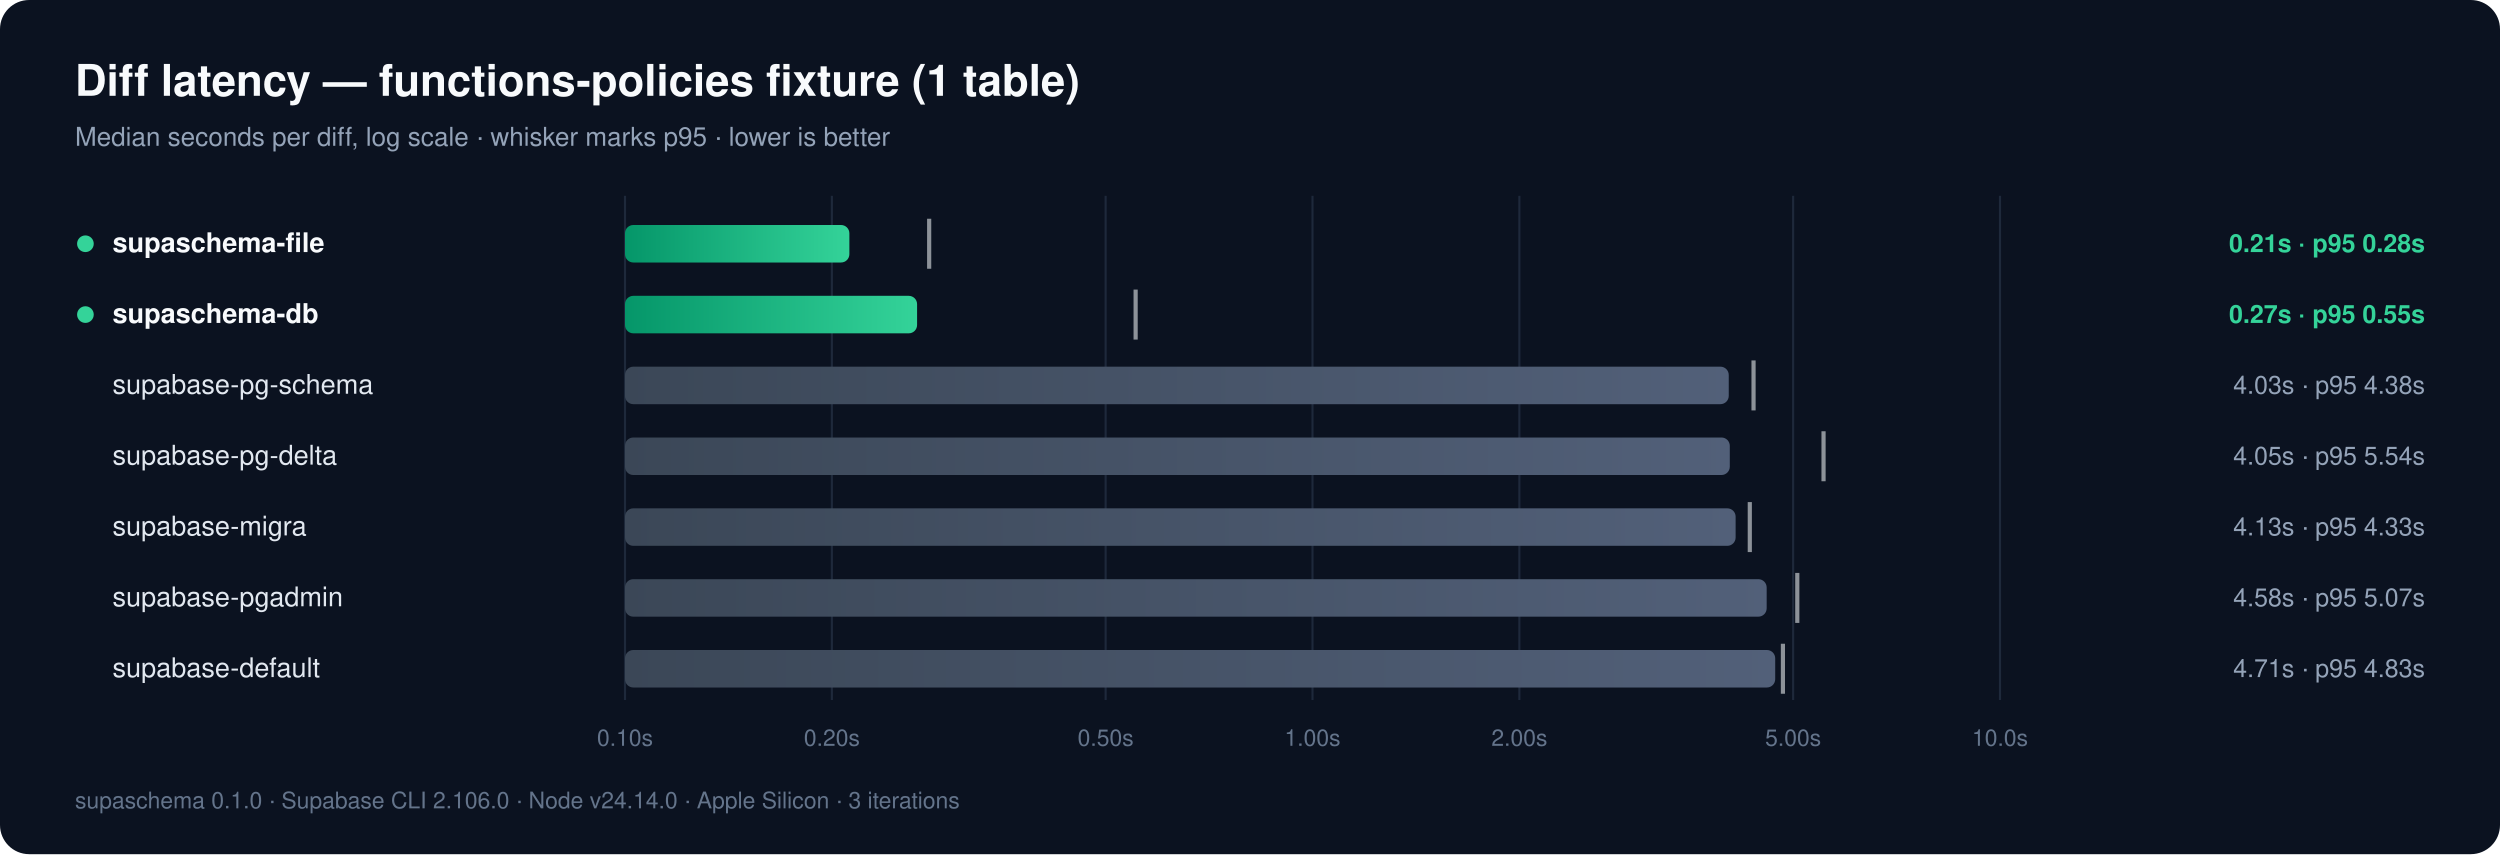
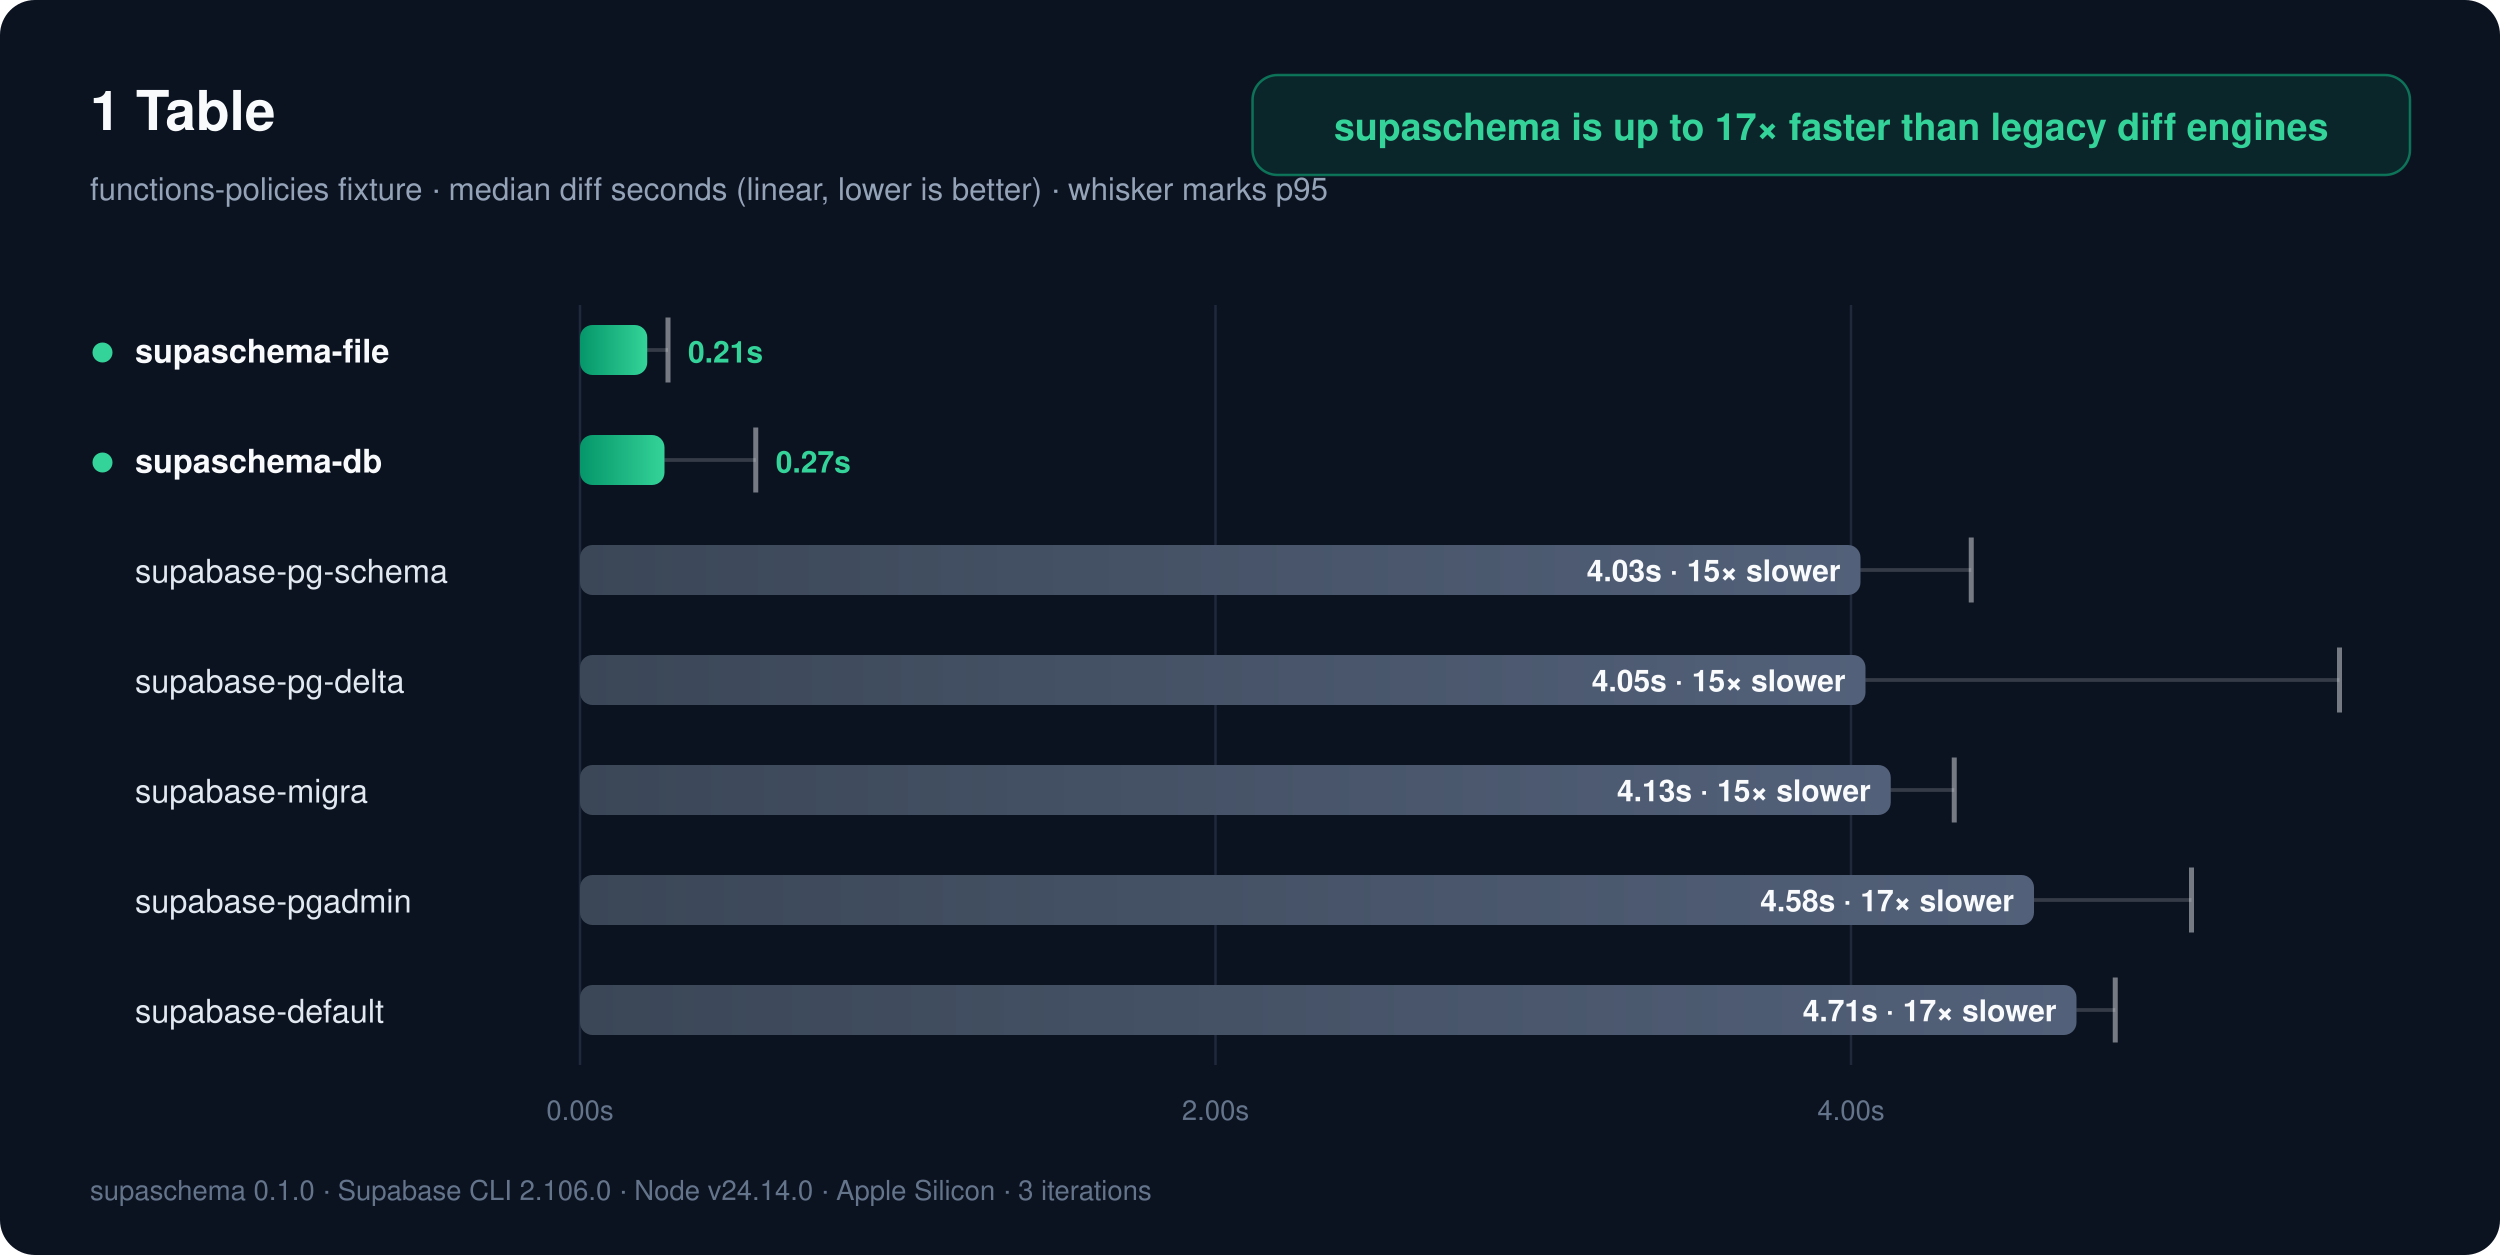
- <svg xmlns="http://www.w3.org/2000/svg" width="1200" height="410" viewBox="0 0 1200 410" role="img">
+ <svg xmlns="http://www.w3.org/2000/svg" width="1000" height="502" viewBox="0 0 1000 502" role="img">
  <defs>
    <linearGradient id="supaGradient" x1="0" y1="0" x2="1" y2="0">
      <stop offset="0%" stop-color="#059669" />
      <stop offset="100%" stop-color="#34d399" />
    </linearGradient>
    <linearGradient id="slateGradient" x1="0" y1="0" x2="1" y2="0">
      <stop offset="0%" stop-color="#3b4757" />
      <stop offset="100%" stop-color="#526079" />
    </linearGradient>
  </defs>
  <rect width="100%" height="100%" rx="14" fill="#0b1220" />
-   <text x="36.0" y="46.0" fill="#f8fafc" font-family="ui-sans-serif, system-ui, 'Segoe UI', Helvetica, Arial, sans-serif" font-size="21" font-weight="700">Diff latency — functions-policies fixture (1 table)</text>
-   <text x="36.0" y="70.0" fill="#94a3b8" font-family="ui-sans-serif, system-ui, 'Segoe UI', Helvetica, Arial, sans-serif" font-size="12.5" font-weight="400">Median seconds per diff, log scale · whisker marks p95 · lower is better</text>
-   <line x1="300.0" y1="94" x2="300.0" y2="336" stroke="#1e293b" stroke-width="1" />
-   <text x="300.0" y="358.0" fill="#64748b" font-family="ui-sans-serif, system-ui, 'Segoe UI', Helvetica, Arial, sans-serif" font-size="11" font-weight="400" text-anchor="middle">0.10s</text>
-   <line x1="399.3" y1="94" x2="399.3" y2="336" stroke="#1e293b" stroke-width="1" />
-   <text x="399.3" y="358.0" fill="#64748b" font-family="ui-sans-serif, system-ui, 'Segoe UI', Helvetica, Arial, sans-serif" font-size="11" font-weight="400" text-anchor="middle">0.20s</text>
-   <line x1="530.7" y1="94" x2="530.7" y2="336" stroke="#1e293b" stroke-width="1" />
-   <text x="530.7" y="358.0" fill="#64748b" font-family="ui-sans-serif, system-ui, 'Segoe UI', Helvetica, Arial, sans-serif" font-size="11" font-weight="400" text-anchor="middle">0.50s</text>
-   <line x1="630.0" y1="94" x2="630.0" y2="336" stroke="#1e293b" stroke-width="1" />
-   <text x="630.0" y="358.0" fill="#64748b" font-family="ui-sans-serif, system-ui, 'Segoe UI', Helvetica, Arial, sans-serif" font-size="11" font-weight="400" text-anchor="middle">1.00s</text>
-   <line x1="729.3" y1="94" x2="729.3" y2="336" stroke="#1e293b" stroke-width="1" />
-   <text x="729.3" y="358.0" fill="#64748b" font-family="ui-sans-serif, system-ui, 'Segoe UI', Helvetica, Arial, sans-serif" font-size="11" font-weight="400" text-anchor="middle">2.00s</text>
-   <line x1="860.7" y1="94" x2="860.7" y2="336" stroke="#1e293b" stroke-width="1" />
-   <text x="860.7" y="358.0" fill="#64748b" font-family="ui-sans-serif, system-ui, 'Segoe UI', Helvetica, Arial, sans-serif" font-size="11" font-weight="400" text-anchor="middle">5.00s</text>
-   <line x1="960.0" y1="94" x2="960.0" y2="336" stroke="#1e293b" stroke-width="1" />
-   <text x="960.0" y="358.0" fill="#64748b" font-family="ui-sans-serif, system-ui, 'Segoe UI', Helvetica, Arial, sans-serif" font-size="11" font-weight="400" text-anchor="middle">10.0s</text>
-   <circle cx="41" cy="117" r="4" fill="#34d399" />
-   <text x="54.0" y="121.0" fill="#f8fafc" font-family="ui-sans-serif, system-ui, 'Segoe UI', Helvetica, Arial, sans-serif" font-size="13" font-weight="650">supaschema-file</text>
-   <rect x="300" y="108" width="107.7" height="18" rx="4" fill="url(#supaGradient)" />
-   <line x1="446.0" y1="105" x2="446.0" y2="129" stroke="#f8fafc" stroke-opacity="0.55" stroke-width="2" />
-   <text x="1164.0" y="121.0" fill="#34d399" font-family="ui-sans-serif, system-ui, 'Segoe UI', Helvetica, Arial, sans-serif" font-size="12" font-weight="650" text-anchor="end">0.21s  ·  p95 0.28s</text>
-   <circle cx="41" cy="151" r="4" fill="#34d399" />
-   <text x="54.0" y="155.0" fill="#f8fafc" font-family="ui-sans-serif, system-ui, 'Segoe UI', Helvetica, Arial, sans-serif" font-size="13" font-weight="650">supaschema-db</text>
-   <rect x="300" y="142" width="140.2" height="18" rx="4" fill="url(#supaGradient)" />
-   <line x1="545.1" y1="139" x2="545.1" y2="163" stroke="#f8fafc" stroke-opacity="0.55" stroke-width="2" />
-   <text x="1164.0" y="155.0" fill="#34d399" font-family="ui-sans-serif, system-ui, 'Segoe UI', Helvetica, Arial, sans-serif" font-size="12" font-weight="650" text-anchor="end">0.27s  ·  p95 0.55s</text>
-   <text x="54.0" y="189.0" fill="#e2e8f0" font-family="ui-sans-serif, system-ui, 'Segoe UI', Helvetica, Arial, sans-serif" font-size="13" font-weight="450">supabase-pg-schema</text>
-   <rect x="300" y="176" width="529.8" height="18" rx="4" fill="url(#slateGradient)" />
-   <line x1="841.7" y1="173" x2="841.7" y2="197" stroke="#f8fafc" stroke-opacity="0.55" stroke-width="2" />
-   <text x="1164.0" y="189.0" fill="#94a3b8" font-family="ui-sans-serif, system-ui, 'Segoe UI', Helvetica, Arial, sans-serif" font-size="12" font-weight="450" text-anchor="end">4.03s  ·  p95 4.38s</text>
-   <text x="54.0" y="223.0" fill="#e2e8f0" font-family="ui-sans-serif, system-ui, 'Segoe UI', Helvetica, Arial, sans-serif" font-size="13" font-weight="450">supabase-pg-delta</text>
-   <rect x="300" y="210" width="530.3" height="18" rx="4" fill="url(#slateGradient)" />
-   <line x1="875.3" y1="207" x2="875.3" y2="231" stroke="#f8fafc" stroke-opacity="0.55" stroke-width="2" />
-   <text x="1164.0" y="223.0" fill="#94a3b8" font-family="ui-sans-serif, system-ui, 'Segoe UI', Helvetica, Arial, sans-serif" font-size="12" font-weight="450" text-anchor="end">4.05s  ·  p95 5.54s</text>
-   <text x="54.0" y="257.0" fill="#e2e8f0" font-family="ui-sans-serif, system-ui, 'Segoe UI', Helvetica, Arial, sans-serif" font-size="13" font-weight="450">supabase-migra</text>
-   <rect x="300" y="244" width="533.1" height="18" rx="4" fill="url(#slateGradient)" />
-   <line x1="839.9" y1="241" x2="839.9" y2="265" stroke="#f8fafc" stroke-opacity="0.55" stroke-width="2" />
-   <text x="1164.0" y="257.0" fill="#94a3b8" font-family="ui-sans-serif, system-ui, 'Segoe UI', Helvetica, Arial, sans-serif" font-size="12" font-weight="450" text-anchor="end">4.13s  ·  p95 4.33s</text>
-   <text x="54.0" y="291.0" fill="#e2e8f0" font-family="ui-sans-serif, system-ui, 'Segoe UI', Helvetica, Arial, sans-serif" font-size="13" font-weight="450">supabase-pgadmin</text>
-   <rect x="300" y="278" width="548.0" height="18" rx="4" fill="url(#slateGradient)" />
-   <line x1="862.7" y1="275" x2="862.7" y2="299" stroke="#f8fafc" stroke-opacity="0.55" stroke-width="2" />
-   <text x="1164.0" y="291.0" fill="#94a3b8" font-family="ui-sans-serif, system-ui, 'Segoe UI', Helvetica, Arial, sans-serif" font-size="12" font-weight="450" text-anchor="end">4.58s  ·  p95 5.07s</text>
-   <text x="54.0" y="325.0" fill="#e2e8f0" font-family="ui-sans-serif, system-ui, 'Segoe UI', Helvetica, Arial, sans-serif" font-size="13" font-weight="450">supabase-default</text>
-   <rect x="300" y="312" width="552.1" height="18" rx="4" fill="url(#slateGradient)" />
-   <line x1="855.8" y1="309" x2="855.8" y2="333" stroke="#f8fafc" stroke-opacity="0.55" stroke-width="2" />
-   <text x="1164.0" y="325.0" fill="#94a3b8" font-family="ui-sans-serif, system-ui, 'Segoe UI', Helvetica, Arial, sans-serif" font-size="12" font-weight="450" text-anchor="end">4.71s  ·  p95 4.83s</text>
-   <text x="36.0" y="388.0" fill="#64748b" font-family="ui-sans-serif, system-ui, 'Segoe UI', Helvetica, Arial, sans-serif" font-size="11" font-weight="400">supaschema 0.1.0  ·  Supabase CLI 2.106.0  ·  Node v24.14.0  ·  Apple Silicon  ·  3 iterations</text>
+   <text x="36.0" y="52.0" fill="#f8fafc" font-family="ui-sans-serif, system-ui, 'Segoe UI', Helvetica, Arial, sans-serif" font-size="22" font-weight="700">1 Table</text>
+   <text x="36.0" y="80.0" fill="#94a3b8" font-family="ui-sans-serif, system-ui, 'Segoe UI', Helvetica, Arial, sans-serif" font-size="12.5" font-weight="400">functions-policies fixture · median diff seconds (linear, lower is better) · whisker marks p95</text>
+   <rect x="501" y="30" width="463" height="40" rx="10" fill="rgba(16,185,129,0.12)" stroke="#10b981" stroke-opacity="0.55" />
+   <text x="732.5" y="56.0" fill="#34d399" font-family="ui-sans-serif, system-ui, 'Segoe UI', Helvetica, Arial, sans-serif" font-size="15" font-weight="700" text-anchor="middle">supaschema is up to 17× faster than legacy diff engines</text>
+   <line x1="232.0" y1="122" x2="232.0" y2="426" stroke="#1e293b" stroke-width="1" />
+   <text x="232.0" y="448.0" fill="#64748b" font-family="ui-sans-serif, system-ui, 'Segoe UI', Helvetica, Arial, sans-serif" font-size="11" font-weight="400" text-anchor="middle">0.00s</text>
+   <line x1="486.2" y1="122" x2="486.2" y2="426" stroke="#1e293b" stroke-width="1" />
+   <text x="486.2" y="448.0" fill="#64748b" font-family="ui-sans-serif, system-ui, 'Segoe UI', Helvetica, Arial, sans-serif" font-size="11" font-weight="400" text-anchor="middle">2.00s</text>
+   <line x1="740.4" y1="122" x2="740.4" y2="426" stroke="#1e293b" stroke-width="1" />
+   <text x="740.4" y="448.0" fill="#64748b" font-family="ui-sans-serif, system-ui, 'Segoe UI', Helvetica, Arial, sans-serif" font-size="11" font-weight="400" text-anchor="middle">4.00s</text>
+   <circle cx="41" cy="141" r="4" fill="#34d399" />
+   <text x="54.0" y="145.0" fill="#f8fafc" font-family="ui-sans-serif, system-ui, 'Segoe UI', Helvetica, Arial, sans-serif" font-size="13" font-weight="650">supaschema-file</text>
+   <rect x="232" y="130" width="26.9" height="20" rx="5" fill="url(#supaGradient)" />
+   <line x1="258.9" y1="140" x2="267.2" y2="140" stroke="#f8fafc" stroke-opacity="0.18" stroke-width="1.5" />
+   <line x1="267.2" y1="127" x2="267.2" y2="153" stroke="#f8fafc" stroke-opacity="0.45" stroke-width="2" />
+   <text x="275.2" y="145.0" fill="#34d399" font-family="ui-sans-serif, system-ui, 'Segoe UI', Helvetica, Arial, sans-serif" font-size="12" font-weight="700">0.21s</text>
+   <circle cx="41" cy="185" r="4" fill="#34d399" />
+   <text x="54.0" y="189.0" fill="#f8fafc" font-family="ui-sans-serif, system-ui, 'Segoe UI', Helvetica, Arial, sans-serif" font-size="13" font-weight="650">supaschema-db</text>
+   <rect x="232" y="174" width="33.8" height="20" rx="5" fill="url(#supaGradient)" />
+   <line x1="265.8" y1="184" x2="302.3" y2="184" stroke="#f8fafc" stroke-opacity="0.18" stroke-width="1.5" />
+   <line x1="302.3" y1="171" x2="302.3" y2="197" stroke="#f8fafc" stroke-opacity="0.45" stroke-width="2" />
+   <text x="310.3" y="189.0" fill="#34d399" font-family="ui-sans-serif, system-ui, 'Segoe UI', Helvetica, Arial, sans-serif" font-size="12" font-weight="700">0.27s</text>
+   <text x="54.0" y="233.0" fill="#e2e8f0" font-family="ui-sans-serif, system-ui, 'Segoe UI', Helvetica, Arial, sans-serif" font-size="13" font-weight="450">supabase-pg-schema</text>
+   <rect x="232" y="218" width="512.2" height="20" rx="5" fill="url(#slateGradient)" />
+   <line x1="744.2" y1="228" x2="788.5" y2="228" stroke="#f8fafc" stroke-opacity="0.18" stroke-width="1.5" />
+   <line x1="788.5" y1="215" x2="788.5" y2="241" stroke="#f8fafc" stroke-opacity="0.45" stroke-width="2" />
+   <text x="736.2" y="232.5" fill="#f8fafc" font-family="ui-sans-serif, system-ui, 'Segoe UI', Helvetica, Arial, sans-serif" font-size="12" font-weight="600" text-anchor="end">4.03s · 15× slower</text>
+   <text x="54.0" y="277.0" fill="#e2e8f0" font-family="ui-sans-serif, system-ui, 'Segoe UI', Helvetica, Arial, sans-serif" font-size="13" font-weight="450">supabase-pg-delta</text>
+   <rect x="232" y="262" width="514.2" height="20" rx="5" fill="url(#slateGradient)" />
+   <line x1="746.2" y1="272" x2="935.8" y2="272" stroke="#f8fafc" stroke-opacity="0.18" stroke-width="1.5" />
+   <line x1="935.8" y1="259" x2="935.8" y2="285" stroke="#f8fafc" stroke-opacity="0.45" stroke-width="2" />
+   <text x="738.2" y="276.5" fill="#f8fafc" font-family="ui-sans-serif, system-ui, 'Segoe UI', Helvetica, Arial, sans-serif" font-size="12" font-weight="600" text-anchor="end">4.05s · 15× slower</text>
+   <text x="54.0" y="321.0" fill="#e2e8f0" font-family="ui-sans-serif, system-ui, 'Segoe UI', Helvetica, Arial, sans-serif" font-size="13" font-weight="450">supabase-migra</text>
+   <rect x="232" y="306" width="524.3" height="20" rx="5" fill="url(#slateGradient)" />
+   <line x1="756.3" y1="316" x2="781.7" y2="316" stroke="#f8fafc" stroke-opacity="0.18" stroke-width="1.5" />
+   <line x1="781.7" y1="303" x2="781.7" y2="329" stroke="#f8fafc" stroke-opacity="0.45" stroke-width="2" />
+   <text x="748.3" y="320.5" fill="#f8fafc" font-family="ui-sans-serif, system-ui, 'Segoe UI', Helvetica, Arial, sans-serif" font-size="12" font-weight="600" text-anchor="end">4.13s · 15× slower</text>
+   <text x="54.0" y="365.0" fill="#e2e8f0" font-family="ui-sans-serif, system-ui, 'Segoe UI', Helvetica, Arial, sans-serif" font-size="13" font-weight="450">supabase-pgadmin</text>
+   <rect x="232" y="350" width="581.6" height="20" rx="5" fill="url(#slateGradient)" />
+   <line x1="813.6" y1="360" x2="876.6" y2="360" stroke="#f8fafc" stroke-opacity="0.18" stroke-width="1.5" />
+   <line x1="876.6" y1="347" x2="876.6" y2="373" stroke="#f8fafc" stroke-opacity="0.45" stroke-width="2" />
+   <text x="805.6" y="364.5" fill="#f8fafc" font-family="ui-sans-serif, system-ui, 'Segoe UI', Helvetica, Arial, sans-serif" font-size="12" font-weight="600" text-anchor="end">4.58s · 17× slower</text>
+   <text x="54.0" y="409.0" fill="#e2e8f0" font-family="ui-sans-serif, system-ui, 'Segoe UI', Helvetica, Arial, sans-serif" font-size="13" font-weight="450">supabase-default</text>
+   <rect x="232" y="394" width="598.6" height="20" rx="5" fill="url(#slateGradient)" />
+   <line x1="830.6" y1="404" x2="846.1" y2="404" stroke="#f8fafc" stroke-opacity="0.18" stroke-width="1.5" />
+   <line x1="846.1" y1="391" x2="846.1" y2="417" stroke="#f8fafc" stroke-opacity="0.45" stroke-width="2" />
+   <text x="822.6" y="408.5" fill="#f8fafc" font-family="ui-sans-serif, system-ui, 'Segoe UI', Helvetica, Arial, sans-serif" font-size="12" font-weight="600" text-anchor="end">4.71s · 17× slower</text>
+   <text x="36.0" y="480.0" fill="#64748b" font-family="ui-sans-serif, system-ui, 'Segoe UI', Helvetica, Arial, sans-serif" font-size="11" font-weight="400">supaschema 0.1.0  ·  Supabase CLI 2.106.0  ·  Node v24.14.0  ·  Apple Silicon  ·  3 iterations</text>
</svg>
